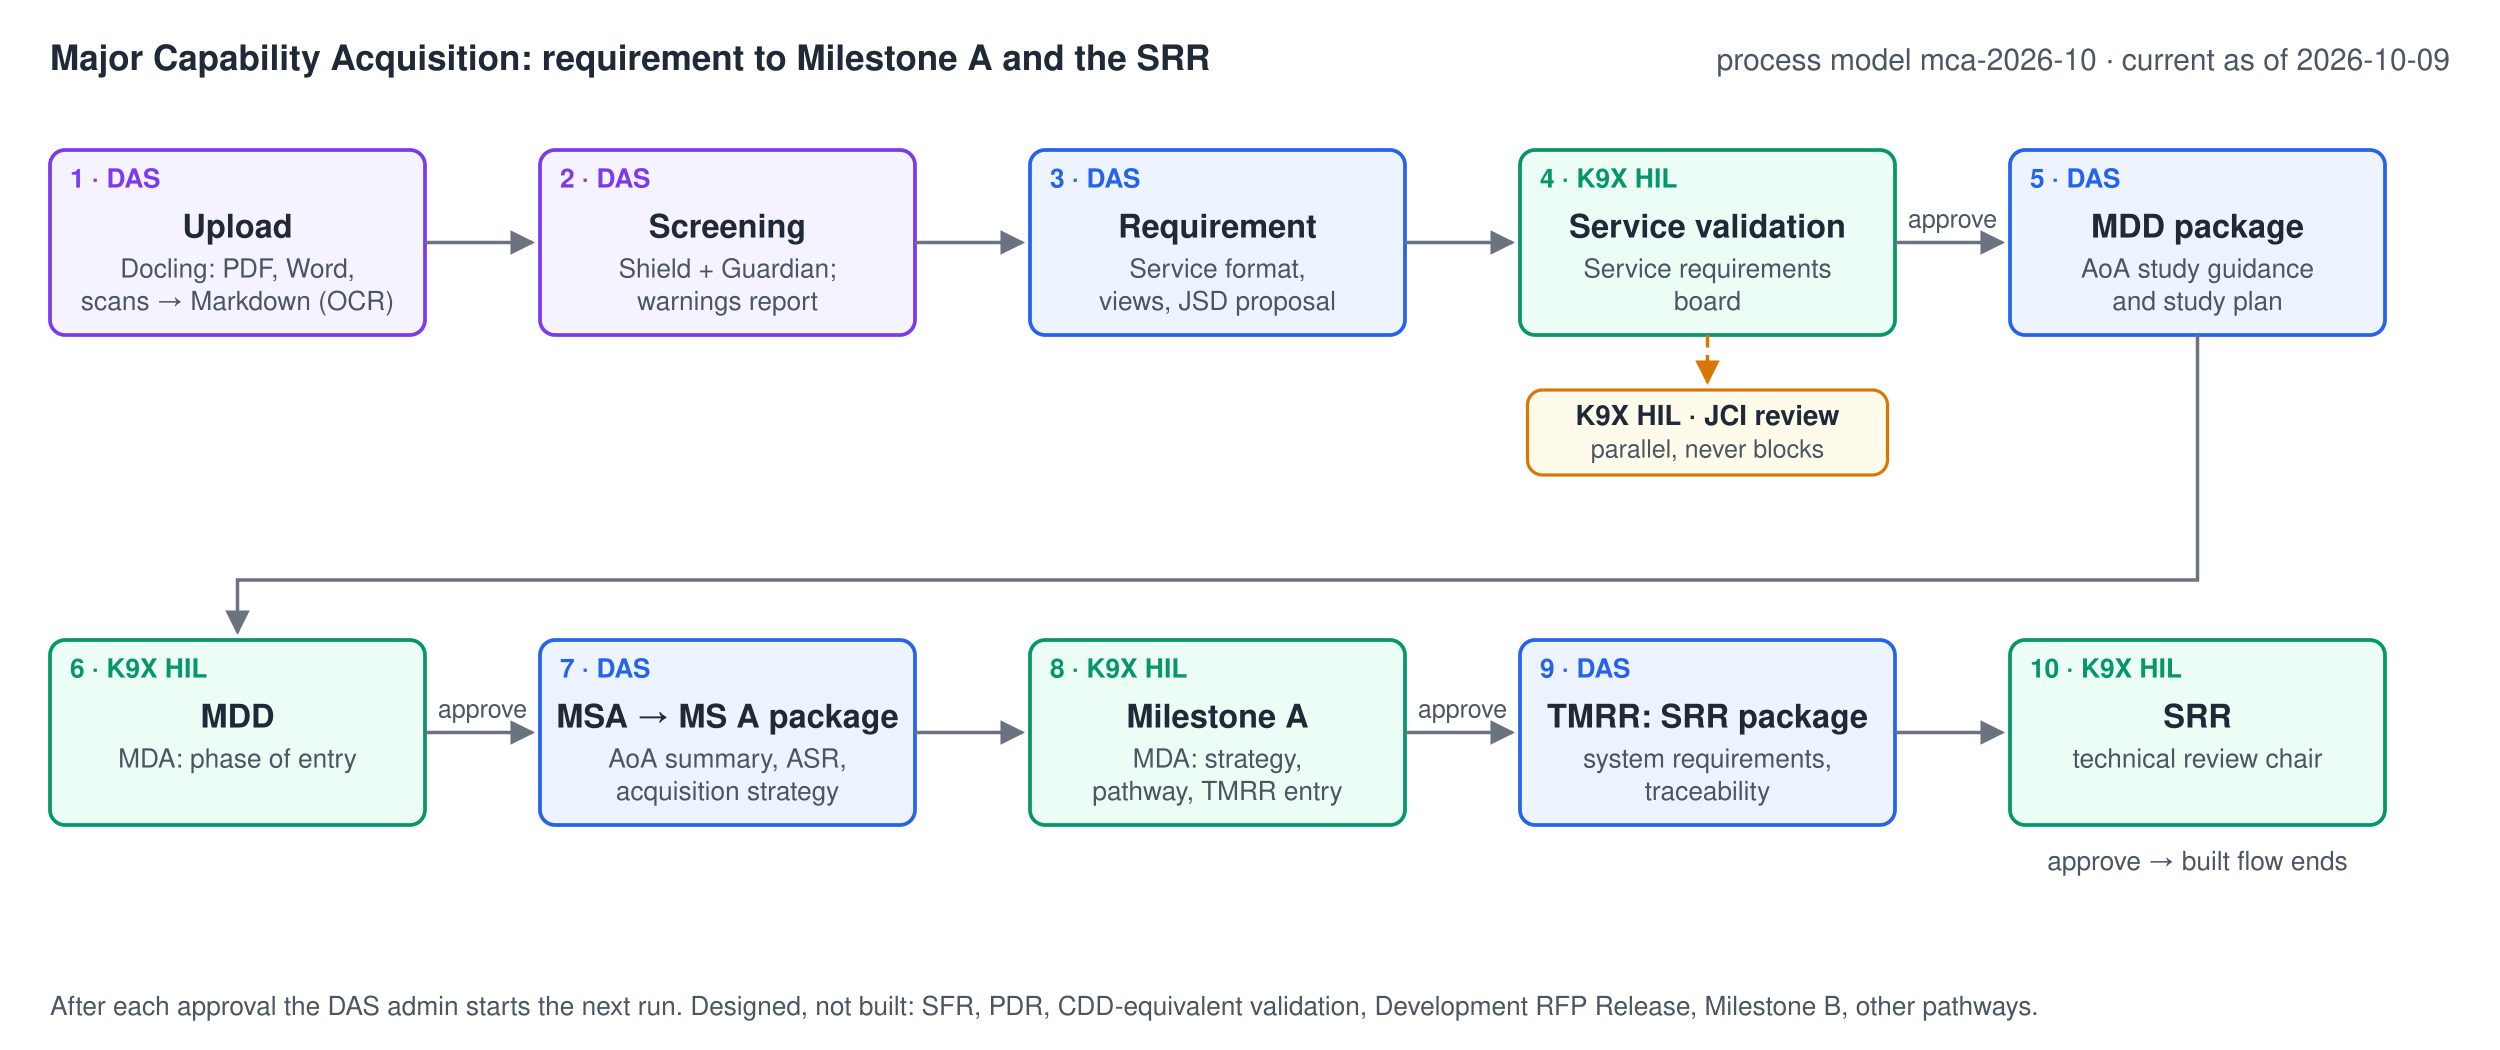
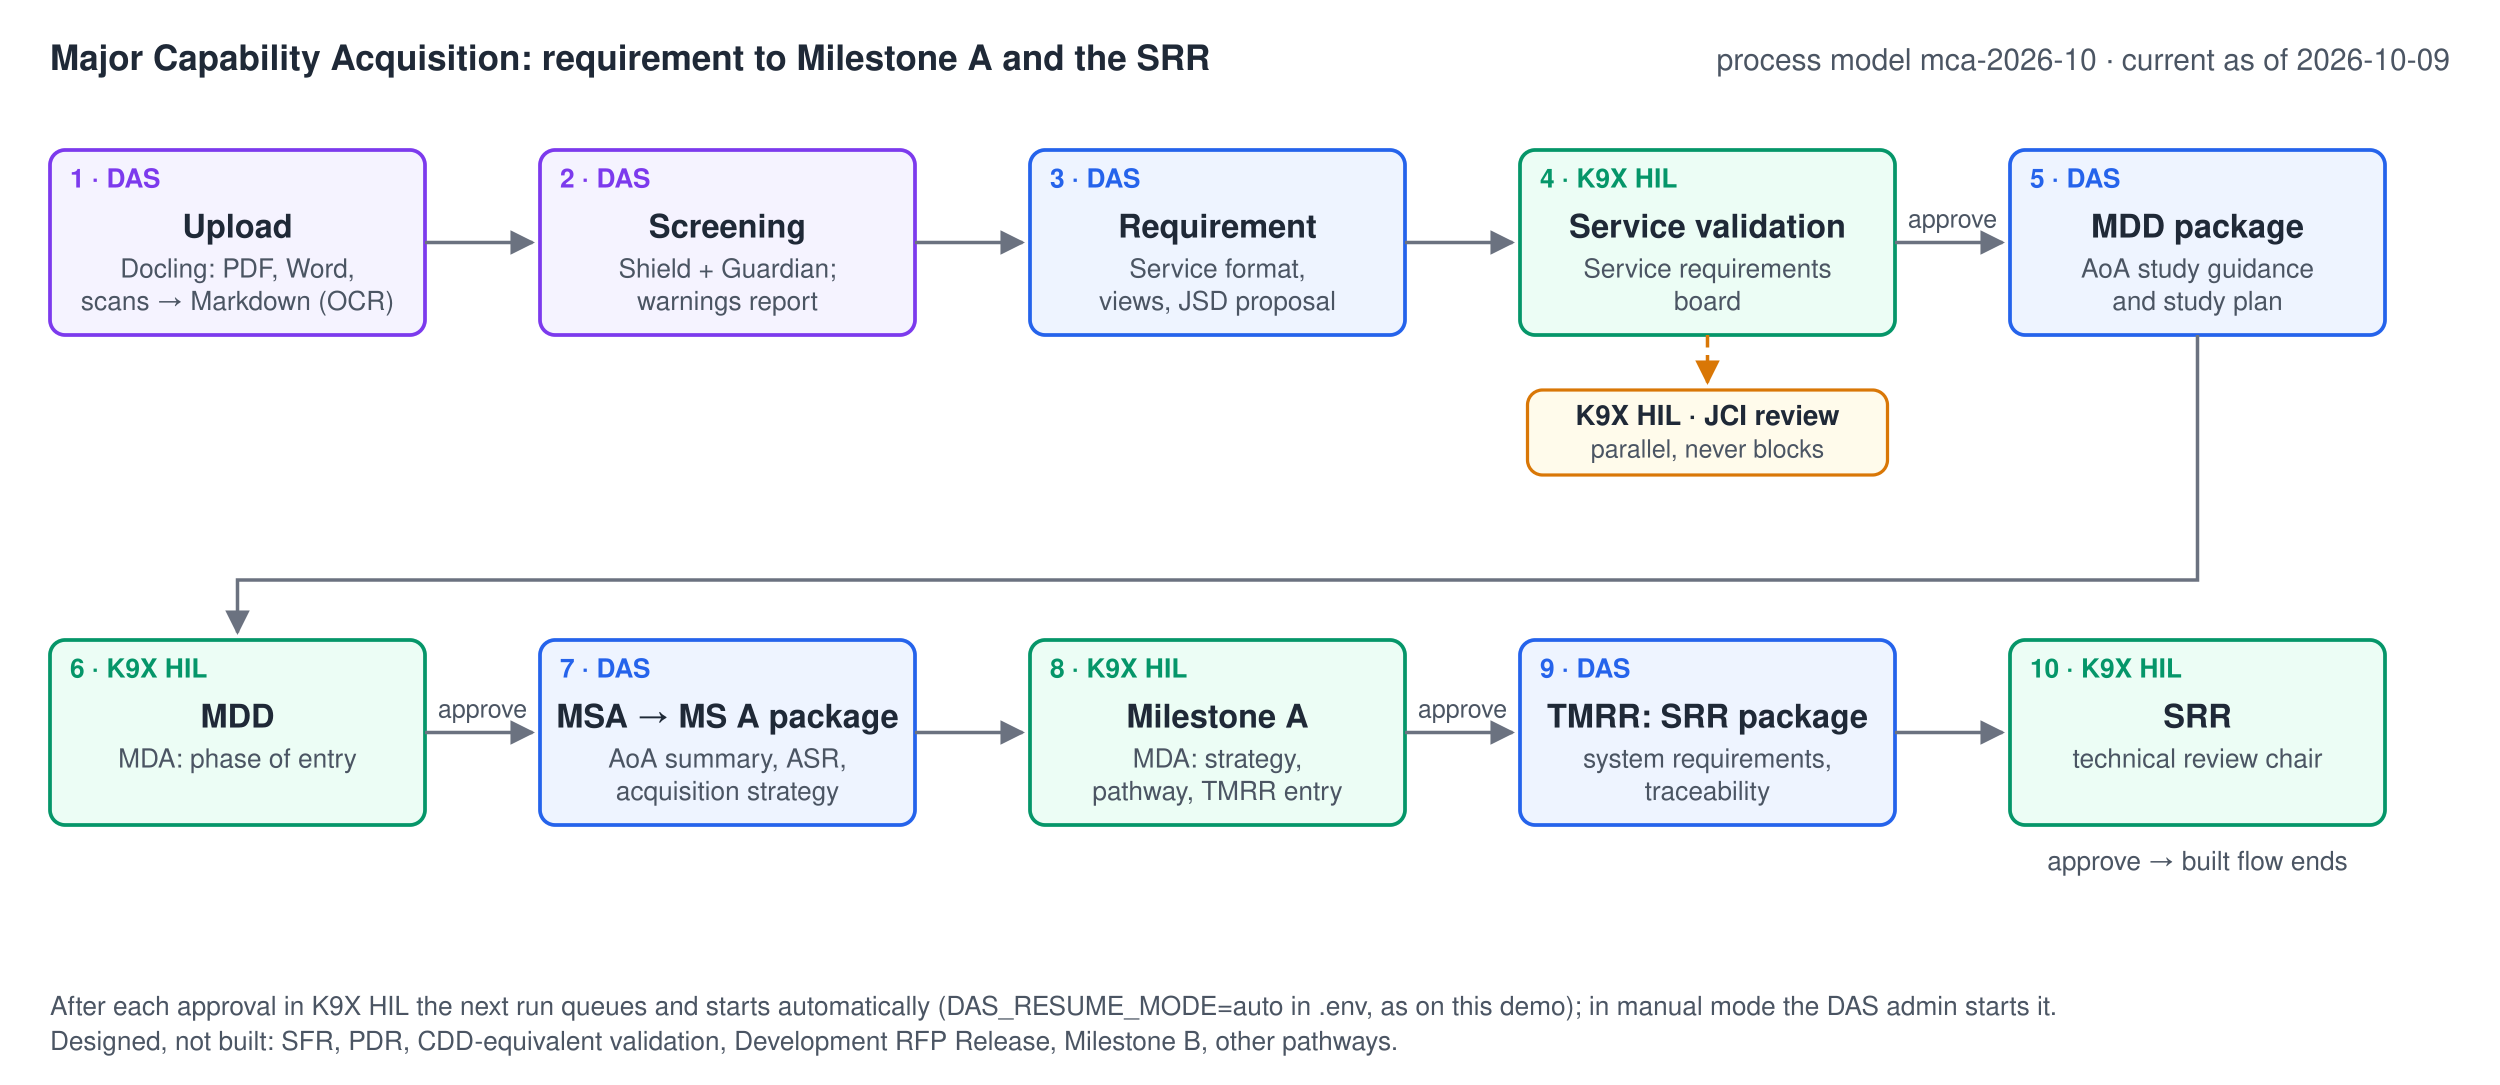
- <svg xmlns="http://www.w3.org/2000/svg" viewBox="0 0 1000 420" width="1000" height="420" font-family="Helvetica, Arial, sans-serif">
+ <svg xmlns="http://www.w3.org/2000/svg" viewBox="0 0 1000 434" width="1000" height="434" font-family="Helvetica, Arial, sans-serif">
  <defs>
    <marker id="a" viewBox="0 0 10 10" refX="9" refY="5" markerWidth="7" markerHeight="7" orient="auto">
      <path d="M0,0 L10,5 L0,10 z" fill="#6b7280" />
    </marker>
    <marker id="p" viewBox="0 0 10 10" refX="9" refY="5" markerWidth="7" markerHeight="7" orient="auto">
      <path d="M0,0 L10,5 L0,10 z" fill="#d97706" />
    </marker>
  </defs>
-   <rect width="1000" height="420" fill="#ffffff" />
+   <rect width="1000" height="434" fill="#ffffff" />
  <text x="20" y="28" font-size="14" font-weight="700" fill="#1f2937">Major Capability Acquisition: requirement to Milestone A and the SRR</text>
  <text x="980" y="28" font-size="12" text-anchor="end" fill="#4b5563">process model mca-2026-10 · current as of 2026-10-09</text>
  <rect x="20" y="60" width="150" height="74" rx="6" fill="#f5f3ff" stroke="#7c3aed" stroke-width="1.5" />
  <text x="28" y="75" font-size="10.5" font-weight="700" fill="#7c3aed">1 · DAS</text>
  <text x="95.0" y="95" font-size="13" font-weight="700" text-anchor="middle" fill="#1f2937">Upload</text>
  <text x="95.0" y="111" font-size="10.5" text-anchor="middle" fill="#4b5563">Docling: PDF, Word,</text>
  <text x="95.0" y="124" font-size="10.5" text-anchor="middle" fill="#4b5563">scans → Markdown (OCR)</text>
  <rect x="216" y="60" width="150" height="74" rx="6" fill="#f5f3ff" stroke="#7c3aed" stroke-width="1.5" />
  <text x="224" y="75" font-size="10.5" font-weight="700" fill="#7c3aed">2 · DAS</text>
  <text x="291.0" y="95" font-size="13" font-weight="700" text-anchor="middle" fill="#1f2937">Screening</text>
  <text x="291.0" y="111" font-size="10.5" text-anchor="middle" fill="#4b5563">Shield + Guardian;</text>
  <text x="291.0" y="124" font-size="10.5" text-anchor="middle" fill="#4b5563">warnings report</text>
  <rect x="412" y="60" width="150" height="74" rx="6" fill="#eef4ff" stroke="#2563eb" stroke-width="1.5" />
  <text x="420" y="75" font-size="10.5" font-weight="700" fill="#2563eb">3 · DAS</text>
  <text x="487.0" y="95" font-size="13" font-weight="700" text-anchor="middle" fill="#1f2937">Requirement</text>
  <text x="487.0" y="111" font-size="10.5" text-anchor="middle" fill="#4b5563">Service format,</text>
  <text x="487.0" y="124" font-size="10.5" text-anchor="middle" fill="#4b5563">views, JSD proposal</text>
  <rect x="608" y="60" width="150" height="74" rx="6" fill="#ecfdf5" stroke="#059669" stroke-width="1.5" />
  <text x="616" y="75" font-size="10.5" font-weight="700" fill="#059669">4 · K9X HIL</text>
  <text x="683.0" y="95" font-size="13" font-weight="700" text-anchor="middle" fill="#1f2937">Service validation</text>
  <text x="683.0" y="111" font-size="10.5" text-anchor="middle" fill="#4b5563">Service requirements</text>
  <text x="683.0" y="124" font-size="10.5" text-anchor="middle" fill="#4b5563">board</text>
  <rect x="804" y="60" width="150" height="74" rx="6" fill="#eef4ff" stroke="#2563eb" stroke-width="1.5" />
  <text x="812" y="75" font-size="10.5" font-weight="700" fill="#2563eb">5 · DAS</text>
  <text x="879.0" y="95" font-size="13" font-weight="700" text-anchor="middle" fill="#1f2937">MDD package</text>
  <text x="879.0" y="111" font-size="10.5" text-anchor="middle" fill="#4b5563">AoA study guidance</text>
  <text x="879.0" y="124" font-size="10.5" text-anchor="middle" fill="#4b5563">and study plan</text>
  <rect x="20" y="256" width="150" height="74" rx="6" fill="#ecfdf5" stroke="#059669" stroke-width="1.5" />
  <text x="28" y="271" font-size="10.5" font-weight="700" fill="#059669">6 · K9X HIL</text>
  <text x="95.0" y="291" font-size="13" font-weight="700" text-anchor="middle" fill="#1f2937">MDD</text>
  <text x="95.0" y="307" font-size="10.5" text-anchor="middle" fill="#4b5563">MDA: phase of entry</text>
  <rect x="216" y="256" width="150" height="74" rx="6" fill="#eef4ff" stroke="#2563eb" stroke-width="1.5" />
  <text x="224" y="271" font-size="10.5" font-weight="700" fill="#2563eb">7 · DAS</text>
  <text x="291.0" y="291" font-size="13" font-weight="700" text-anchor="middle" fill="#1f2937">MSA → MS A package</text>
  <text x="291.0" y="307" font-size="10.5" text-anchor="middle" fill="#4b5563">AoA summary, ASR,</text>
  <text x="291.0" y="320" font-size="10.5" text-anchor="middle" fill="#4b5563">acquisition strategy</text>
  <rect x="412" y="256" width="150" height="74" rx="6" fill="#ecfdf5" stroke="#059669" stroke-width="1.5" />
  <text x="420" y="271" font-size="10.5" font-weight="700" fill="#059669">8 · K9X HIL</text>
  <text x="487.0" y="291" font-size="13" font-weight="700" text-anchor="middle" fill="#1f2937">Milestone A</text>
  <text x="487.0" y="307" font-size="10.5" text-anchor="middle" fill="#4b5563">MDA: strategy,</text>
  <text x="487.0" y="320" font-size="10.5" text-anchor="middle" fill="#4b5563">pathway, TMRR entry</text>
  <rect x="608" y="256" width="150" height="74" rx="6" fill="#eef4ff" stroke="#2563eb" stroke-width="1.5" />
  <text x="616" y="271" font-size="10.5" font-weight="700" fill="#2563eb">9 · DAS</text>
  <text x="683.0" y="291" font-size="13" font-weight="700" text-anchor="middle" fill="#1f2937">TMRR: SRR package</text>
  <text x="683.0" y="307" font-size="10.5" text-anchor="middle" fill="#4b5563">system requirements,</text>
  <text x="683.0" y="320" font-size="10.5" text-anchor="middle" fill="#4b5563">traceability</text>
  <rect x="804" y="256" width="150" height="74" rx="6" fill="#ecfdf5" stroke="#059669" stroke-width="1.5" />
  <text x="812" y="271" font-size="10.5" font-weight="700" fill="#059669">10 · K9X HIL</text>
  <text x="879.0" y="291" font-size="13" font-weight="700" text-anchor="middle" fill="#1f2937">SRR</text>
  <text x="879.0" y="307" font-size="10.5" text-anchor="middle" fill="#4b5563">technical review chair</text>
  <line x1="170" y1="97.0" x2="213" y2="97.0" stroke="#6b7280" stroke-width="1.4" marker-end="url(#a)" />
  <line x1="366" y1="97.0" x2="409" y2="97.0" stroke="#6b7280" stroke-width="1.4" marker-end="url(#a)" />
  <line x1="562" y1="97.0" x2="605" y2="97.0" stroke="#6b7280" stroke-width="1.4" marker-end="url(#a)" />
  <line x1="758" y1="97.0" x2="801" y2="97.0" stroke="#6b7280" stroke-width="1.4" marker-end="url(#a)" />
  <text x="781.0" y="91.0" font-size="10" text-anchor="middle" fill="#4b5563">approve</text>
  <path d="M879.0,134 V232 H95.0 V253" fill="none" stroke="#6b7280" stroke-width="1.4" marker-end="url(#a)" />
  <line x1="170" y1="293.0" x2="213" y2="293.0" stroke="#6b7280" stroke-width="1.4" marker-end="url(#a)" />
  <text x="193.0" y="287.0" font-size="10" text-anchor="middle" fill="#4b5563">approve</text>
  <line x1="366" y1="293.0" x2="409" y2="293.0" stroke="#6b7280" stroke-width="1.4" marker-end="url(#a)" />
  <line x1="562" y1="293.0" x2="605" y2="293.0" stroke="#6b7280" stroke-width="1.4" marker-end="url(#a)" />
  <text x="585.0" y="287.0" font-size="10" text-anchor="middle" fill="#4b5563">approve</text>
  <line x1="758" y1="293.0" x2="801" y2="293.0" stroke="#6b7280" stroke-width="1.4" marker-end="url(#a)" />
  <path d="M683.0,134 V153" stroke="#d97706" stroke-width="1.4" stroke-dasharray="5 3" fill="none" marker-end="url(#p)" />
  <rect x="611" y="156" width="144" height="34" rx="6" fill="#fffbeb" stroke="#d97706" stroke-width="1.3" />
  <text x="683.0" y="170" font-size="11" font-weight="700" text-anchor="middle" fill="#1f2937">K9X HIL · JCI review</text>
  <text x="683.0" y="183" font-size="10" text-anchor="middle" fill="#4b5563">parallel, never blocks</text>
  <text x="879.0" y="348" font-size="10.5" text-anchor="middle" fill="#4b5563">approve → built flow ends</text>
-   <text x="20" y="406" font-size="10.5" fill="#4b5563">After each approval the DAS admin starts the next run. Designed, not built: SFR, PDR, CDD-equivalent validation, Development RFP Release, Milestone B, other pathways.</text>
+   <text x="20" y="406" font-size="10.5" fill="#4b5563">After each approval in K9X HIL the next run queues and starts automatically (DAS_RESUME_MODE=auto in .env, as on this demo); in manual mode the DAS admin starts it.</text>
+   <text x="20" y="420" font-size="10.5" fill="#4b5563">Designed, not built: SFR, PDR, CDD-equivalent validation, Development RFP Release, Milestone B, other pathways.</text>
</svg>
